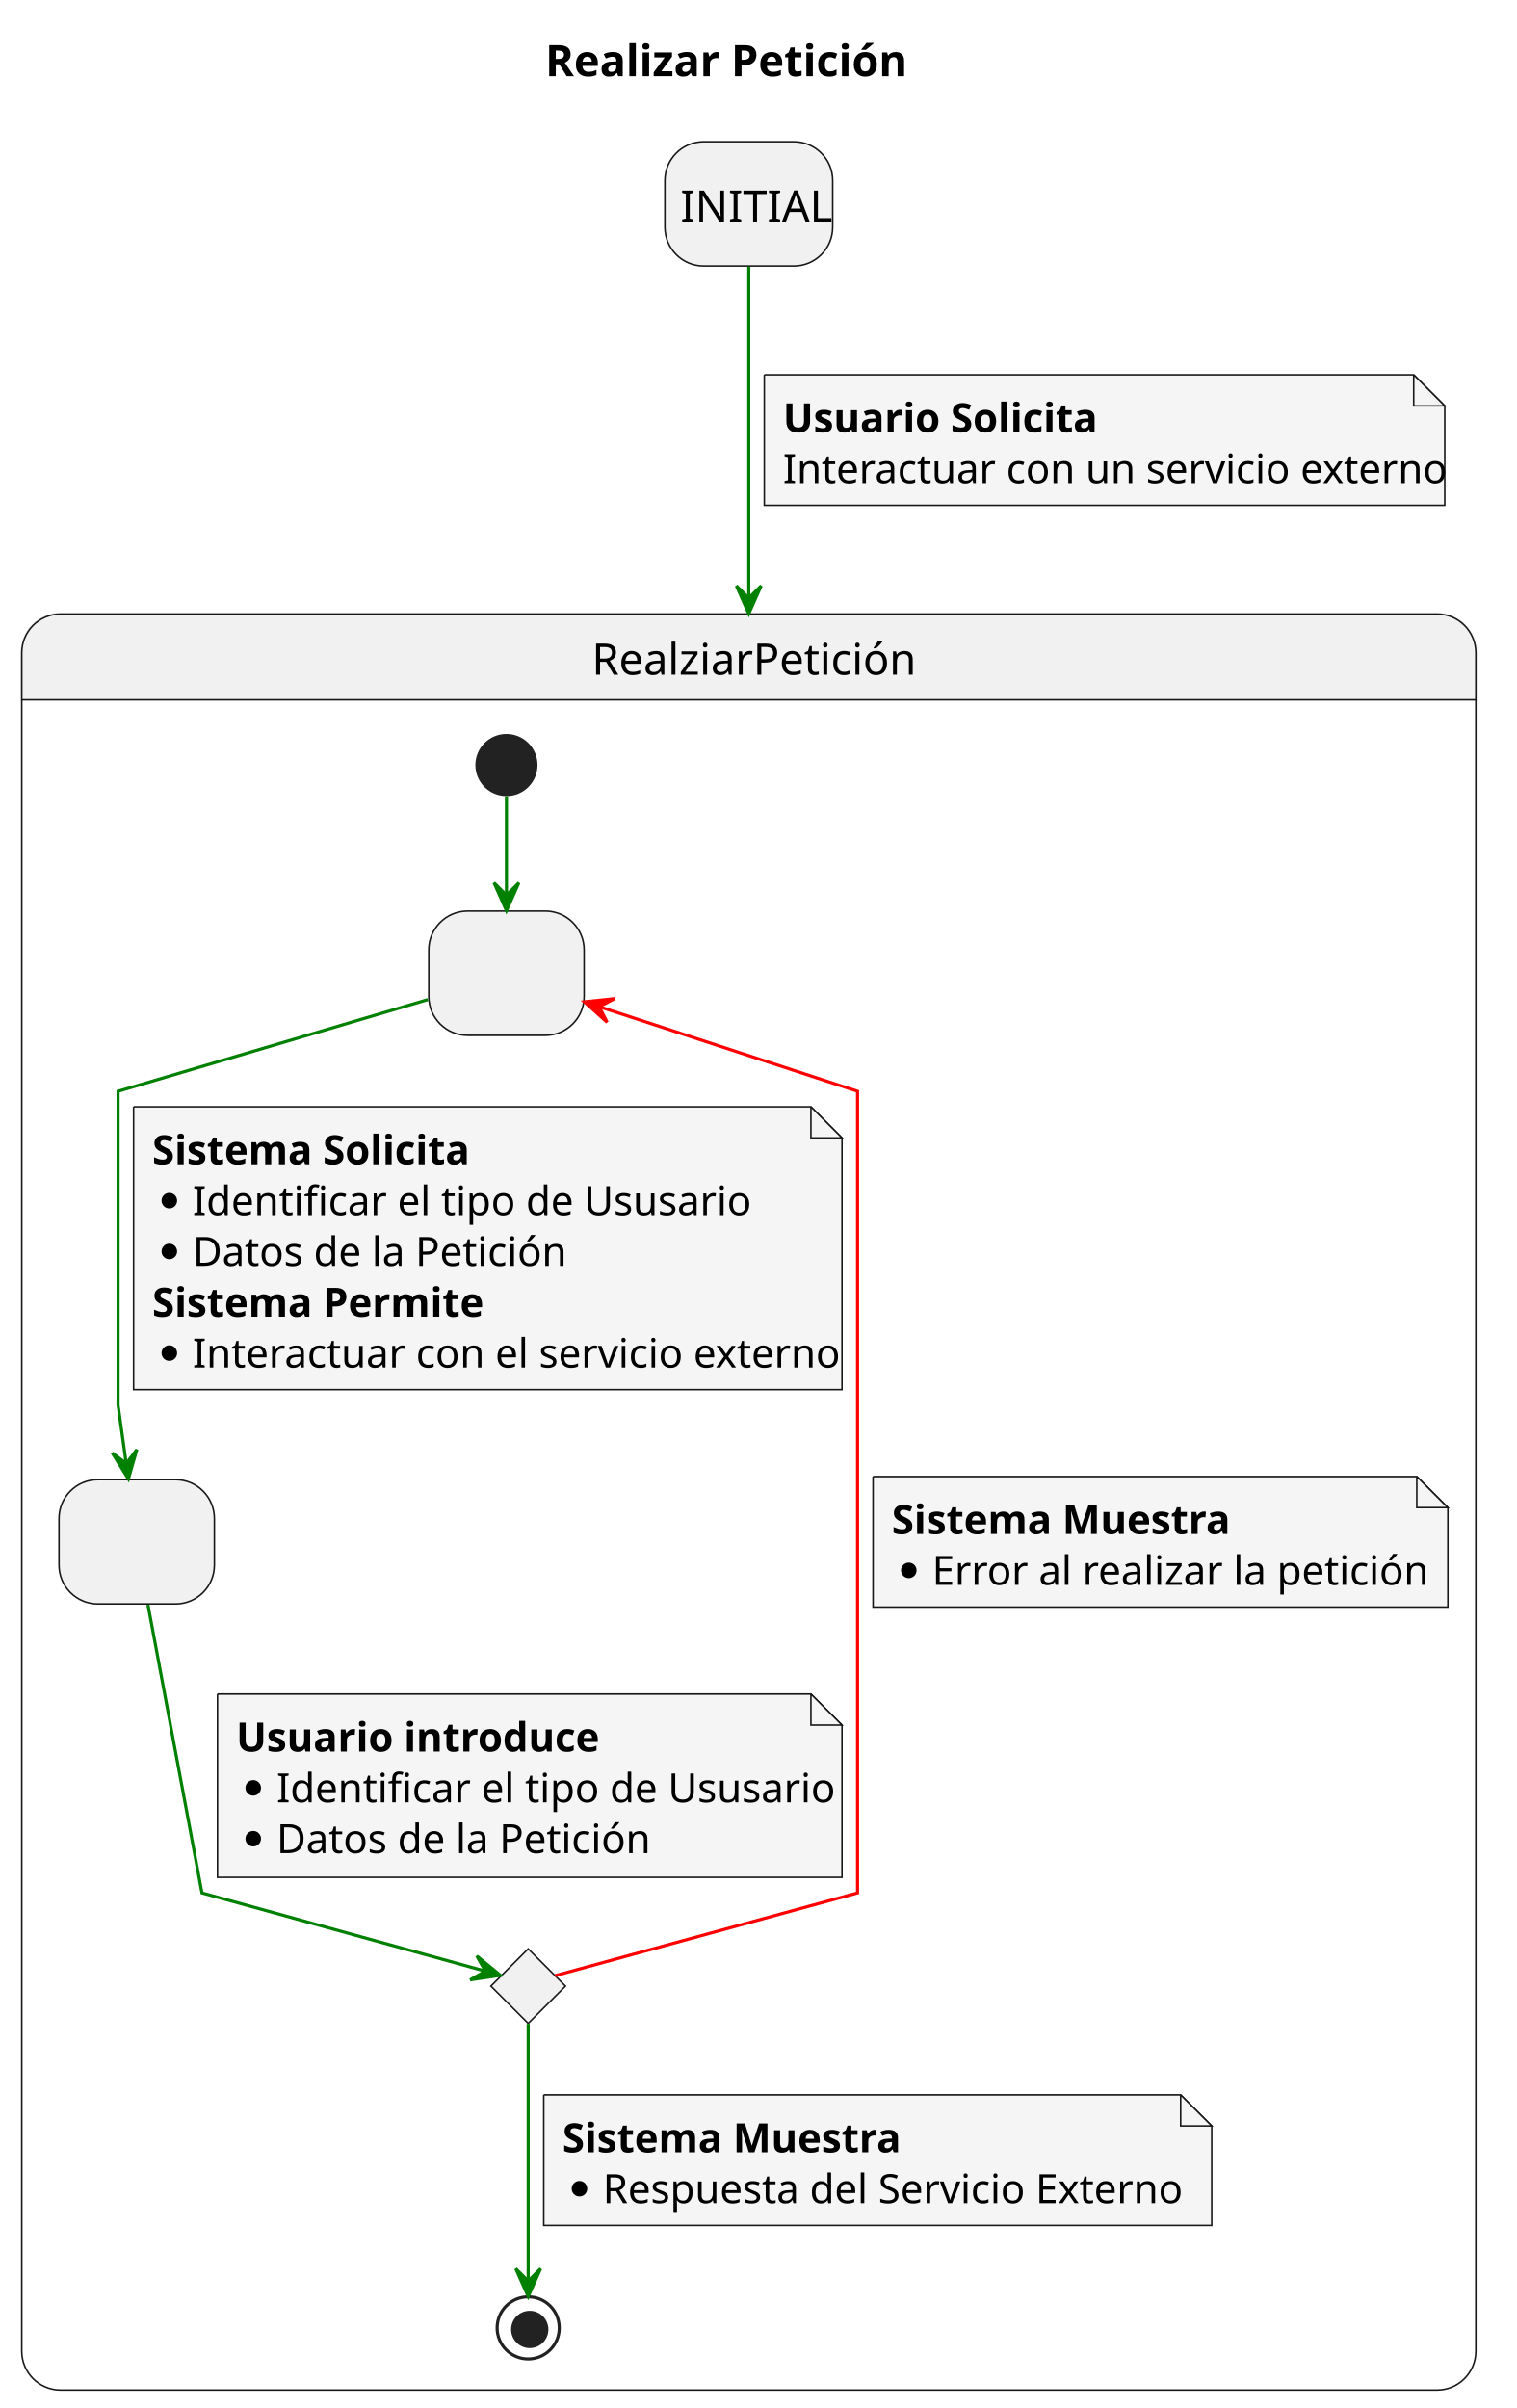
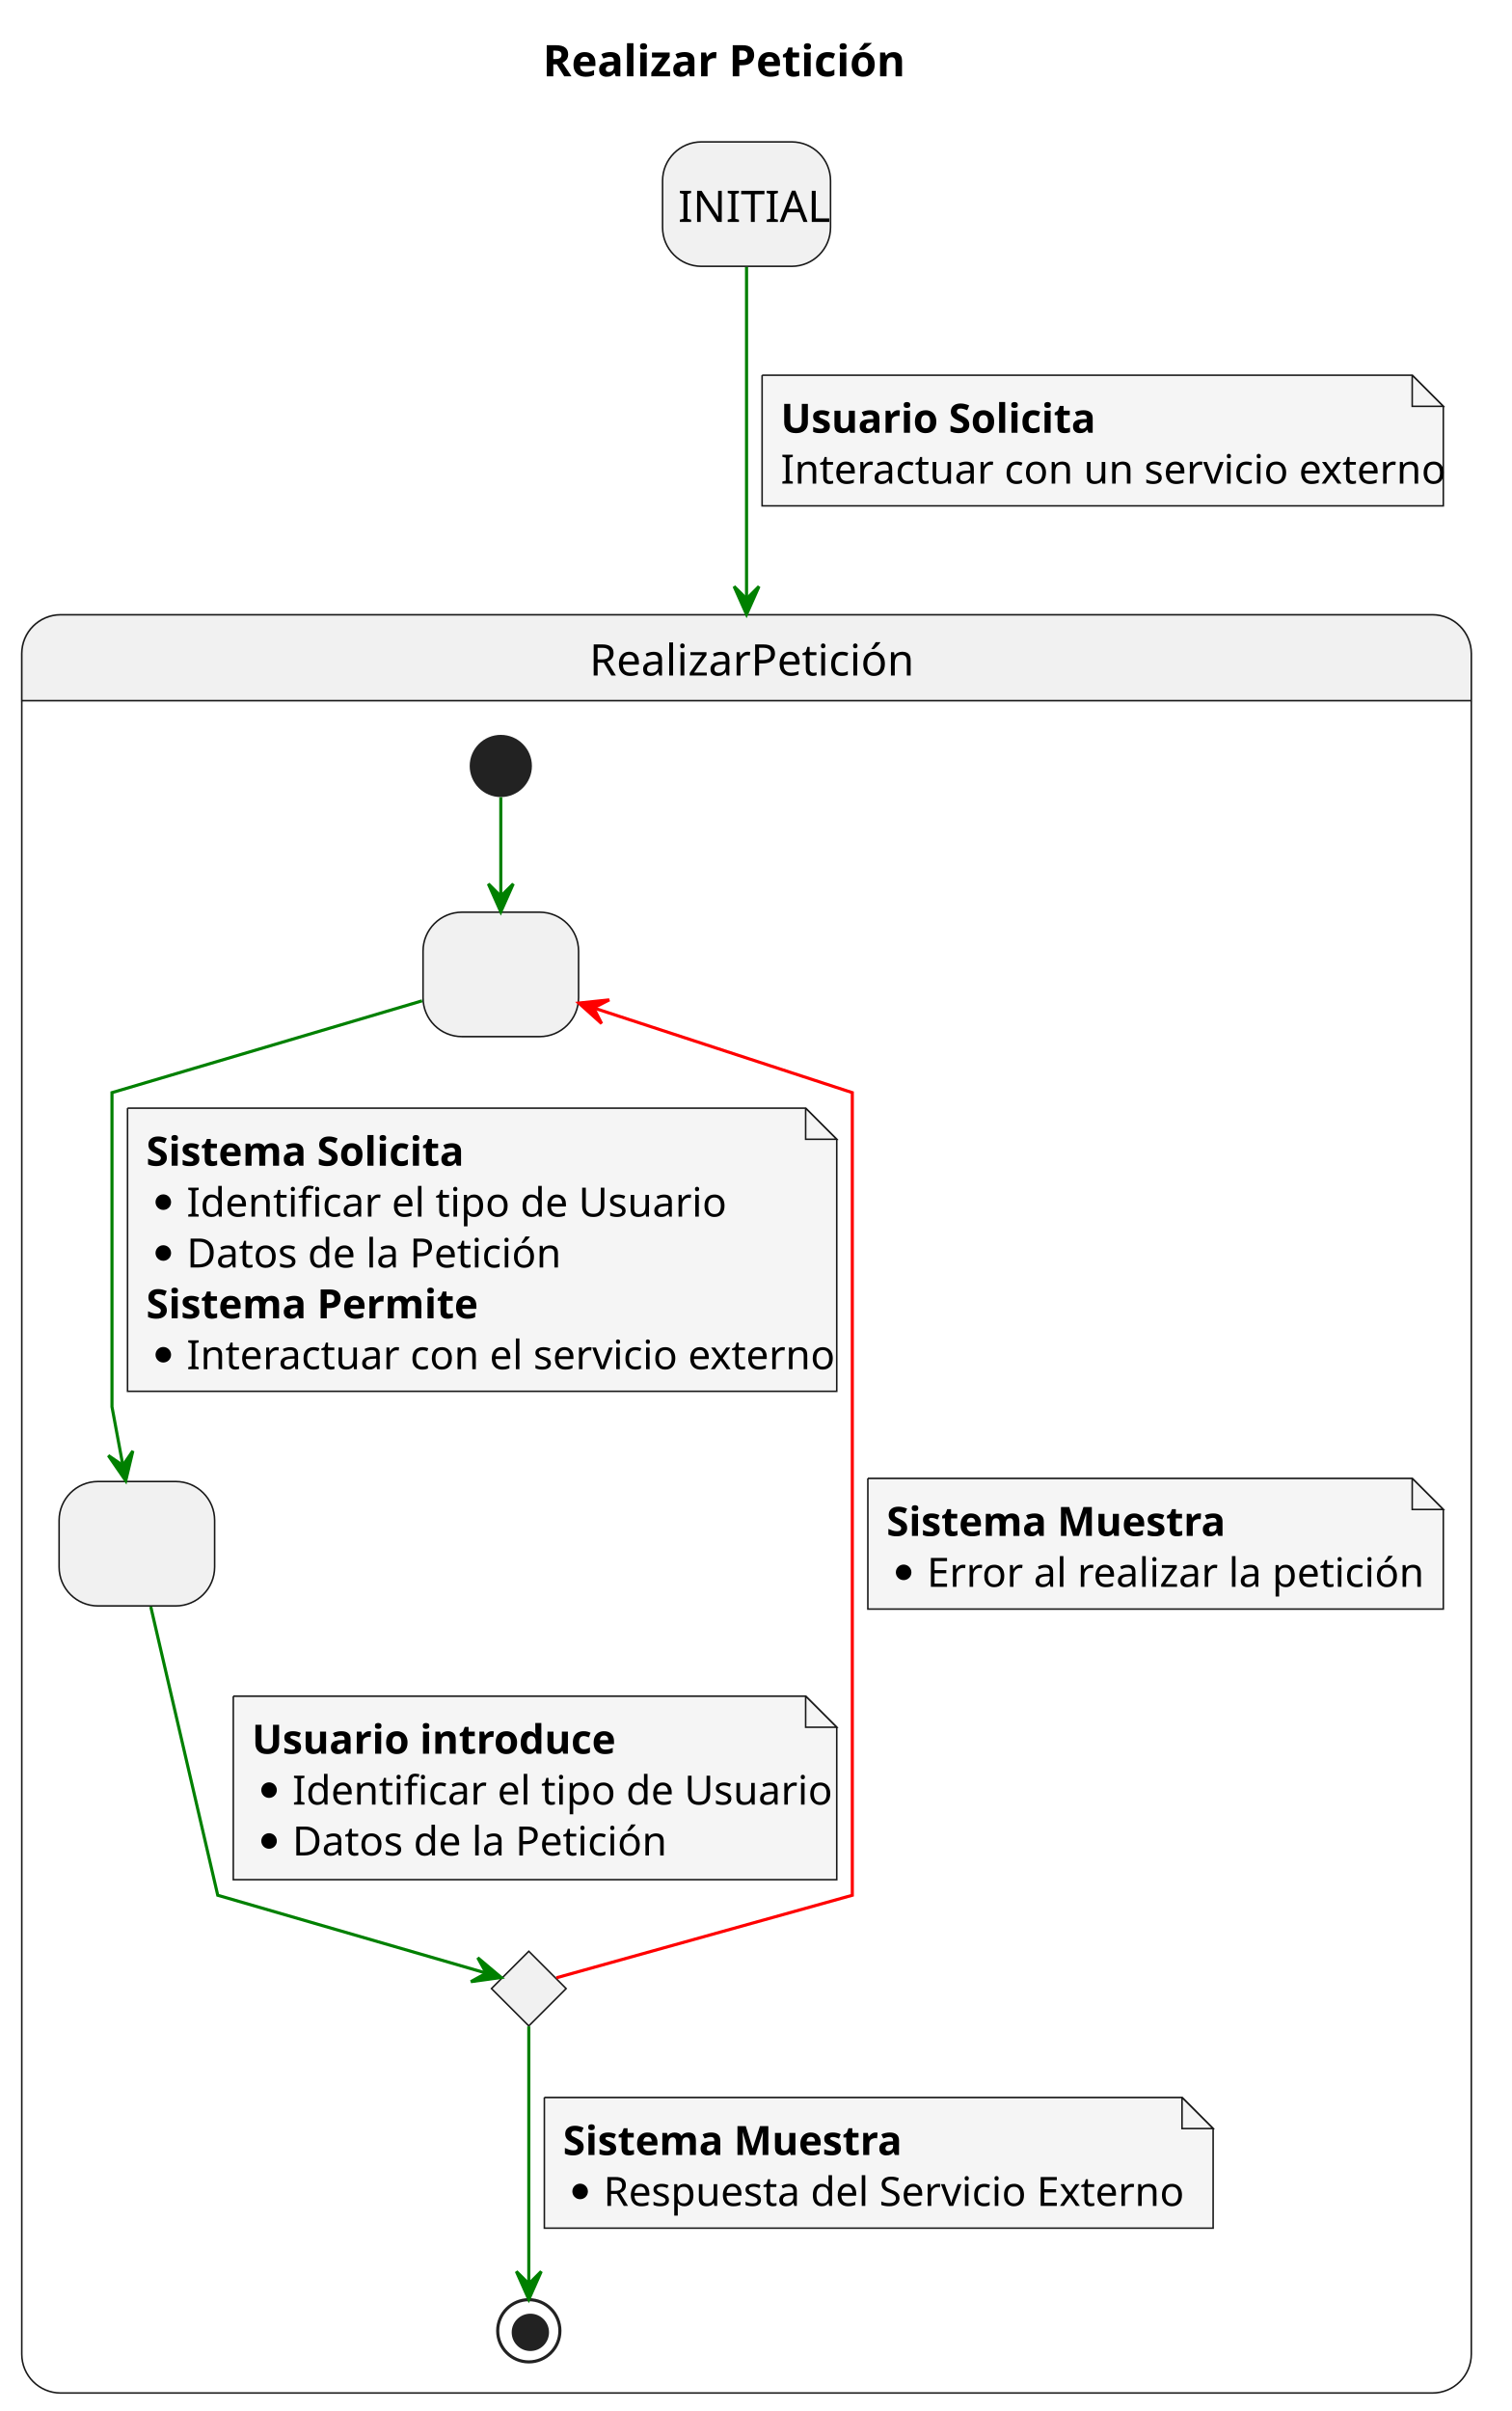
- <svg xmlns="http://www.w3.org/2000/svg" contentStyleType="text/css" height="775px" preserveAspectRatio="none" style="width:488px;height:775px;background:#FFFFFF;" version="1.1" viewBox="0 0 488 775" width="488px" zoomAndPan="magnify">
+ <svg xmlns="http://www.w3.org/2000/svg" contentStyleType="text/css" height="775px" preserveAspectRatio="none" style="width:486px;height:775px;background:#FFFFFF;" version="1.1" viewBox="0 0 486 775" width="486px" zoomAndPan="magnify">
  <defs />
  <g>
-     <rect fill="none" height="27.609" id="_title" style="stroke:none;stroke-width:1.0;" width="127" x="170.5" y="5" />
-     <text fill="#000000" font-family="sans-serif" font-size="14" font-weight="bold" lengthAdjust="spacing" textLength="117" x="175.5" y="24.533">Realizar Petición</text>
-     <rect fill="#F1F1F1" height="40" rx="12.5" ry="12.5" style="stroke:#181818;stroke-width:0.5;" width="54" x="214" y="45.609" />
-     <text fill="#000000" font-family="sans-serif" font-size="14" lengthAdjust="spacing" textLength="44" x="219" y="71.338">INITIAL</text>
-     <path d="M19.5,197.609 L462.5,197.609 A12.5,12.5 0 0 1 475,210.109 L475,225.219 L7,225.219 L7,210.109 A12.5,12.5 0 0 1 19.5,197.609 " fill="#F1F1F1" style="stroke:#F1F1F1;stroke-width:1.0;" />
-     <rect fill="none" height="571.609" rx="12.5" ry="12.5" style="stroke:#181818;stroke-width:0.5;" width="468" x="7" y="197.609" />
-     <line style="stroke:#181818;stroke-width:0.5;" x1="7" x2="475" y1="225.219" y2="225.219" />
-     <text fill="#000000" font-family="sans-serif" font-size="14" lengthAdjust="spacing" textLength="101" x="190.5" y="217.143">RealziarPetición</text>
-     <rect fill="#F1F1F1" height="40" rx="12.5" ry="12.5" style="stroke:#181818;stroke-width:0.5;" width="50" x="138" y="293.219" />
-     <text fill="#000000" font-family="sans-serif" font-size="14" lengthAdjust="spacing" textLength="4" x="161" y="318.947"> </text>
+     <rect fill="none" height="27.609" id="_title" style="stroke:none;stroke-width:1.0;" width="127" x="169.5" y="5" />
+     <text fill="#000000" font-family="sans-serif" font-size="14" font-weight="bold" lengthAdjust="spacing" textLength="117" x="174.5" y="24.533">Realizar Petición</text>
+     <rect fill="#F1F1F1" height="40" rx="12.5" ry="12.5" style="stroke:#181818;stroke-width:0.5;" width="54" x="213" y="45.609" />
+     <text fill="#000000" font-family="sans-serif" font-size="14" lengthAdjust="spacing" textLength="44" x="218" y="71.338">INITIAL</text>
+     <path d="M19.5,197.609 L460.5,197.609 A12.5,12.5 0 0 1 473,210.109 L473,225.219 L7,225.219 L7,210.109 A12.5,12.5 0 0 1 19.5,197.609 " fill="#F1F1F1" style="stroke:#F1F1F1;stroke-width:1.0;" />
+     <rect fill="none" height="571.609" rx="12.5" ry="12.5" style="stroke:#181818;stroke-width:0.5;" width="466" x="7" y="197.609" />
+     <line style="stroke:#181818;stroke-width:0.5;" x1="7" x2="473" y1="225.219" y2="225.219" />
+     <text fill="#000000" font-family="sans-serif" font-size="14" lengthAdjust="spacing" textLength="101" x="189.5" y="217.143">RealizarPetición</text>
+     <rect fill="#F1F1F1" height="40" rx="12.5" ry="12.5" style="stroke:#181818;stroke-width:0.5;" width="50" x="136" y="293.219" />
+     <text fill="#000000" font-family="sans-serif" font-size="14" lengthAdjust="spacing" textLength="4" x="159" y="318.947"> </text>
    <rect fill="#F1F1F1" height="40" rx="12.5" ry="12.5" style="stroke:#181818;stroke-width:0.5;" width="50" x="19" y="476.219" />
    <text fill="#000000" font-family="sans-serif" font-size="14" lengthAdjust="spacing" textLength="4" x="42" y="501.947"> </text>
    <g id="elem_4">
      <polygon fill="#F1F1F1" points="170,627.219,182,639.219,170,651.219,158,639.219,170,627.219" style="stroke:#181818;stroke-width:0.5;" />
    </g>
-     <ellipse cx="163" cy="246.219" fill="#222222" rx="10" ry="10" style="stroke:none;stroke-width:1.0;" />
+     <ellipse cx="161" cy="246.219" fill="#222222" rx="10" ry="10" style="stroke:none;stroke-width:1.0;" />
    <ellipse cx="170" cy="749.219" fill="none" rx="10" ry="10" style="stroke:#222222;stroke-width:1.0;" />
    <ellipse cx="170.5" cy="749.719" fill="#222222" rx="6" ry="6" style="stroke:none;stroke-width:1.0;" />
-     <g id="link_*start*RealziarPetición_2">
-       <path d="M163,256.259 C163,264.409 163,276.779 163,287.819 " fill="none" id="*start*RealziarPetición-to-2" style="stroke:#008000;stroke-width:1.0;" />
-       <polygon fill="#008000" points="163,293.109,167,284.109,163,288.109,159,284.109,163,293.109" style="stroke:#008000;stroke-width:1.0;" />
+     <g id="link_*start*RealizarPetición_2">
+       <path d="M161,256.259 C161,264.409 161,276.779 161,287.819 " fill="none" id="*start*RealizarPetición-to-2" style="stroke:#008000;stroke-width:1.0;" />
+       <polygon fill="#008000" points="161,293.109,165,284.109,161,288.109,157,284.109,161,293.109" style="stroke:#008000;stroke-width:1.0;" />
    </g>
    <g id="link_2_3">
-       <path d="M137.7,321.709 C101.18,332.519 38,351.219 38,351.219 C38,351.219 38,452.219 38,452.219 C38,452.219 39.25,461.149 40.6,470.869 " fill="none" id="2-to-3" style="stroke:#008000;stroke-width:1.0;" />
-       <polygon fill="#008000" points="41.32,475.979,44.049,466.515,40.635,471.026,36.124,467.612,41.32,475.979" style="stroke:#008000;stroke-width:1.0;" />
-       <path d="M43,356.219 L43,447.219 L271,447.219 L271,366.219 L261,356.219 L43,356.219 " fill="#F5F5F5" style="stroke:#181818;stroke-width:0.5;" />
-       <path d="M261,356.219 L261,366.219 L271,366.219 L261,356.219 " fill="#F5F5F5" style="stroke:#181818;stroke-width:0.5;" />
-       <text fill="#000000" font-family="sans-serif" font-size="13" font-weight="bold" lengthAdjust="spacing" textLength="103" x="49" y="374.714">Sistema Solicita</text>
-       <ellipse cx="54.5" cy="386.422" fill="#000000" rx="2.5" ry="2.5" style="stroke:#000000;stroke-width:0.0;" />
-       <text fill="#000000" font-family="sans-serif" font-size="13" lengthAdjust="spacing" textLength="167" x="62" y="391.065">Identificar el tipo de Ususario</text>
-       <ellipse cx="54.5" cy="402.773" fill="#000000" rx="2.5" ry="2.5" style="stroke:#000000;stroke-width:0.0;" />
-       <text fill="#000000" font-family="sans-serif" font-size="13" lengthAdjust="spacing" textLength="117" x="62" y="407.417">Datos de la Petición</text>
-       <text fill="#000000" font-family="sans-serif" font-size="13" font-weight="bold" lengthAdjust="spacing" textLength="105" x="49" y="423.769">Sistema Permite</text>
-       <ellipse cx="54.5" cy="435.477" fill="#000000" rx="2.5" ry="2.5" style="stroke:#000000;stroke-width:0.0;" />
-       <text fill="#000000" font-family="sans-serif" font-size="13" lengthAdjust="spacing" textLength="194" x="62" y="440.12">Interactuar con el servicio externo</text>
+       <path d="M135.7,321.709 C99.18,332.519 36,351.219 36,351.219 C36,351.219 36,452.219 36,452.219 C36,452.219 37.66,461.149 39.47,470.869 " fill="none" id="2-to-3" style="stroke:#008000;stroke-width:1.0;" />
+       <polygon fill="#008000" points="40.42,475.979,42.706,466.399,39.505,471.063,34.841,467.862,40.42,475.979" style="stroke:#008000;stroke-width:1.0;" />
+       <path d="M41,356.219 L41,447.219 L269,447.219 L269,366.219 L259,356.219 L41,356.219 " fill="#F5F5F5" style="stroke:#181818;stroke-width:0.5;" />
+       <path d="M259,356.219 L259,366.219 L269,366.219 L259,356.219 " fill="#F5F5F5" style="stroke:#181818;stroke-width:0.5;" />
+       <text fill="#000000" font-family="sans-serif" font-size="13" font-weight="bold" lengthAdjust="spacing" textLength="103" x="47" y="374.714">Sistema Solicita</text>
+       <ellipse cx="52.5" cy="386.422" fill="#000000" rx="2.5" ry="2.5" style="stroke:#000000;stroke-width:0.0;" />
+       <text fill="#000000" font-family="sans-serif" font-size="13" lengthAdjust="spacing" textLength="160" x="60" y="391.065">Identificar el tipo de Usuario</text>
+       <ellipse cx="52.5" cy="402.773" fill="#000000" rx="2.5" ry="2.5" style="stroke:#000000;stroke-width:0.0;" />
+       <text fill="#000000" font-family="sans-serif" font-size="13" lengthAdjust="spacing" textLength="117" x="60" y="407.417">Datos de la Petición</text>
+       <text fill="#000000" font-family="sans-serif" font-size="13" font-weight="bold" lengthAdjust="spacing" textLength="105" x="47" y="423.769">Sistema Permite</text>
+       <ellipse cx="52.5" cy="435.477" fill="#000000" rx="2.5" ry="2.5" style="stroke:#000000;stroke-width:0.0;" />
+       <text fill="#000000" font-family="sans-serif" font-size="13" lengthAdjust="spacing" textLength="194" x="60" y="440.12">Interactuar con el servicio externo</text>
    </g>
    <g id="link_3_4">
-       <path d="M47.61,516.469 C53.61,548.499 65,609.219 65,609.219 C65,609.219 127.62,626.509 156.14,634.389 " fill="none" id="3-to-4" style="stroke:#008000;stroke-width:1.0;" />
-       <polygon fill="#008000" points="161.05,635.749,153.438,629.499,156.23,634.419,151.31,637.21,161.05,635.749" style="stroke:#008000;stroke-width:1.0;" />
-       <path d="M70,545.219 L70,604.219 L271,604.219 L271,555.219 L261,545.219 L70,545.219 " fill="#F5F5F5" style="stroke:#181818;stroke-width:0.5;" />
-       <path d="M261,545.219 L261,555.219 L271,555.219 L261,545.219 " fill="#F5F5F5" style="stroke:#181818;stroke-width:0.5;" />
-       <text fill="#000000" font-family="sans-serif" font-size="13" font-weight="bold" lengthAdjust="spacing" textLength="112" x="76" y="563.714">Usuario introduce</text>
-       <ellipse cx="81.5" cy="575.422" fill="#000000" rx="2.5" ry="2.5" style="stroke:#000000;stroke-width:0.0;" />
-       <text fill="#000000" font-family="sans-serif" font-size="13" lengthAdjust="spacing" textLength="167" x="89" y="580.065">Identificar el tipo de Ususario</text>
-       <ellipse cx="81.5" cy="591.773" fill="#000000" rx="2.5" ry="2.5" style="stroke:#000000;stroke-width:0.0;" />
-       <text fill="#000000" font-family="sans-serif" font-size="13" lengthAdjust="spacing" textLength="117" x="89" y="596.417">Datos de la Petición</text>
+       <path d="M48.47,516.469 C55.9,548.499 70,609.219 70,609.219 C70,609.219 128.58,626.209 156.07,634.179 " fill="none" id="3-to-4" style="stroke:#008000;stroke-width:1.0;" />
+       <polygon fill="#008000" points="161.13,635.649,153.593,629.309,156.326,634.262,151.374,636.995,161.13,635.649" style="stroke:#008000;stroke-width:1.0;" />
+       <path d="M75,545.219 L75,604.219 L269,604.219 L269,555.219 L259,545.219 L75,545.219 " fill="#F5F5F5" style="stroke:#181818;stroke-width:0.5;" />
+       <path d="M259,545.219 L259,555.219 L269,555.219 L259,545.219 " fill="#F5F5F5" style="stroke:#181818;stroke-width:0.5;" />
+       <text fill="#000000" font-family="sans-serif" font-size="13" font-weight="bold" lengthAdjust="spacing" textLength="112" x="81" y="563.714">Usuario introduce</text>
+       <ellipse cx="86.5" cy="575.422" fill="#000000" rx="2.5" ry="2.5" style="stroke:#000000;stroke-width:0.0;" />
+       <text fill="#000000" font-family="sans-serif" font-size="13" lengthAdjust="spacing" textLength="160" x="94" y="580.065">Identificar el tipo de Usuario</text>
+       <ellipse cx="86.5" cy="591.773" fill="#000000" rx="2.5" ry="2.5" style="stroke:#000000;stroke-width:0.0;" />
+       <text fill="#000000" font-family="sans-serif" font-size="13" lengthAdjust="spacing" textLength="117" x="94" y="596.417">Datos de la Petición</text>
    </g>
-     <g id="link_4_*end*RealziarPetición">
-       <path d="M170,651.369 C170,671.149 170,712.309 170,734.059 " fill="none" id="4-to-*end*RealziarPetición" style="stroke:#008000;stroke-width:1.0;" />
+     <g id="link_4_*end*RealizarPetición">
+       <path d="M170,651.369 C170,671.149 170,712.309 170,734.059 " fill="none" id="4-to-*end*RealizarPetición" style="stroke:#008000;stroke-width:1.0;" />
      <polygon fill="#008000" points="170,739.139,174,730.139,170,734.139,166,730.139,170,739.139" style="stroke:#008000;stroke-width:1.0;" />
      <path d="M175,674.219 L175,716.219 L390,716.219 L390,684.219 L380,674.219 L175,674.219 " fill="#F5F5F5" style="stroke:#181818;stroke-width:0.5;" />
      <path d="M380,674.219 L380,684.219 L390,684.219 L380,674.219 " fill="#F5F5F5" style="stroke:#181818;stroke-width:0.5;" />
      <text fill="#000000" font-family="sans-serif" font-size="13" font-weight="bold" lengthAdjust="spacing" textLength="105" x="181" y="692.714">Sistema Muestra</text>
      <ellipse cx="186.5" cy="704.422" fill="#000000" rx="2.5" ry="2.5" style="stroke:#000000;stroke-width:0.0;" />
      <text fill="#000000" font-family="sans-serif" font-size="13" lengthAdjust="spacing" textLength="181" x="194" y="709.065">Respuesta del Servicio Externo</text>
    </g>
    <g id="link_4_2">
-       <path d="M178.67,635.849 C203.99,628.919 276,609.219 276,609.219 C276,609.219 276,351.219 276,351.219 C276,351.219 226.37,334.969 192.89,324.009 " fill="none" id="4-to-2" style="stroke:#FF0000;stroke-width:1.0;" />
-       <polygon fill="#FF0000" points="188.08,322.429,195.407,329.01,192.836,323.971,197.875,321.4,188.08,322.429" style="stroke:#FF0000;stroke-width:1.0;" />
-       <path d="M281,475.219 L281,517.219 L466,517.219 L466,485.219 L456,475.219 L281,475.219 " fill="#F5F5F5" style="stroke:#181818;stroke-width:0.5;" />
-       <path d="M456,475.219 L456,485.219 L466,485.219 L456,475.219 " fill="#F5F5F5" style="stroke:#181818;stroke-width:0.5;" />
-       <text fill="#000000" font-family="sans-serif" font-size="13" font-weight="bold" lengthAdjust="spacing" textLength="105" x="287" y="493.714">Sistema Muestra</text>
-       <ellipse cx="292.5" cy="505.422" fill="#000000" rx="2.5" ry="2.5" style="stroke:#000000;stroke-width:0.0;" />
-       <text fill="#000000" font-family="sans-serif" font-size="13" lengthAdjust="spacing" textLength="151" x="300" y="510.065">Error al realizar la petición</text>
+       <path d="M178.87,635.749 C204.02,628.729 274,609.219 274,609.219 C274,609.219 274,351.219 274,351.219 C274,351.219 224.37,334.969 190.89,324.009 " fill="none" id="4-to-2" style="stroke:#FF0000;stroke-width:1.0;" />
+       <polygon fill="#FF0000" points="186.08,322.429,193.407,329.01,190.836,323.971,195.875,321.4,186.08,322.429" style="stroke:#FF0000;stroke-width:1.0;" />
+       <path d="M279,475.219 L279,517.219 L464,517.219 L464,485.219 L454,475.219 L279,475.219 " fill="#F5F5F5" style="stroke:#181818;stroke-width:0.5;" />
+       <path d="M454,475.219 L454,485.219 L464,485.219 L454,475.219 " fill="#F5F5F5" style="stroke:#181818;stroke-width:0.5;" />
+       <text fill="#000000" font-family="sans-serif" font-size="13" font-weight="bold" lengthAdjust="spacing" textLength="105" x="285" y="493.714">Sistema Muestra</text>
+       <ellipse cx="290.5" cy="505.422" fill="#000000" rx="2.5" ry="2.5" style="stroke:#000000;stroke-width:0.0;" />
+       <text fill="#000000" font-family="sans-serif" font-size="13" lengthAdjust="spacing" textLength="151" x="298" y="510.065">Error al realizar la petición</text>
    </g>
-     <g id="link_startState_RealziarPetición">
-       <path d="M241,85.839 C241,107.919 241,146.979 241,192.249 " fill="none" id="startState-to-RealziarPetición" style="stroke:#008000;stroke-width:1.0;" />
-       <polygon fill="#008000" points="241,197.509,245,188.509,241,192.509,237,188.509,241,197.509" style="stroke:#008000;stroke-width:1.0;" />
-       <path d="M246,120.609 L246,162.609 L465,162.609 L465,130.609 L455,120.609 L246,120.609 " fill="#F5F5F5" style="stroke:#181818;stroke-width:0.5;" />
-       <path d="M455,120.609 L455,130.609 L465,130.609 L455,120.609 " fill="#F5F5F5" style="stroke:#181818;stroke-width:0.5;" />
-       <text fill="#000000" font-family="sans-serif" font-size="13" font-weight="bold" lengthAdjust="spacing" textLength="100" x="252" y="139.105">Usuario Solicita</text>
-       <text fill="#000000" font-family="sans-serif" font-size="13" lengthAdjust="spacing" textLength="198" x="252" y="155.456">Interactuar con un servicio externo</text>
+     <g id="link_startState_RealizarPetición">
+       <path d="M240,85.839 C240,107.919 240,146.979 240,192.249 " fill="none" id="startState-to-RealizarPetición" style="stroke:#008000;stroke-width:1.0;" />
+       <polygon fill="#008000" points="240,197.509,244,188.509,240,192.509,236,188.509,240,197.509" style="stroke:#008000;stroke-width:1.0;" />
+       <path d="M245,120.609 L245,162.609 L464,162.609 L464,130.609 L454,120.609 L245,120.609 " fill="#F5F5F5" style="stroke:#181818;stroke-width:0.5;" />
+       <path d="M454,120.609 L454,130.609 L464,130.609 L454,120.609 " fill="#F5F5F5" style="stroke:#181818;stroke-width:0.5;" />
+       <text fill="#000000" font-family="sans-serif" font-size="13" font-weight="bold" lengthAdjust="spacing" textLength="100" x="251" y="139.105">Usuario Solicita</text>
+       <text fill="#000000" font-family="sans-serif" font-size="13" lengthAdjust="spacing" textLength="198" x="251" y="155.456">Interactuar con un servicio externo</text>
    </g>
  </g>
</svg>
